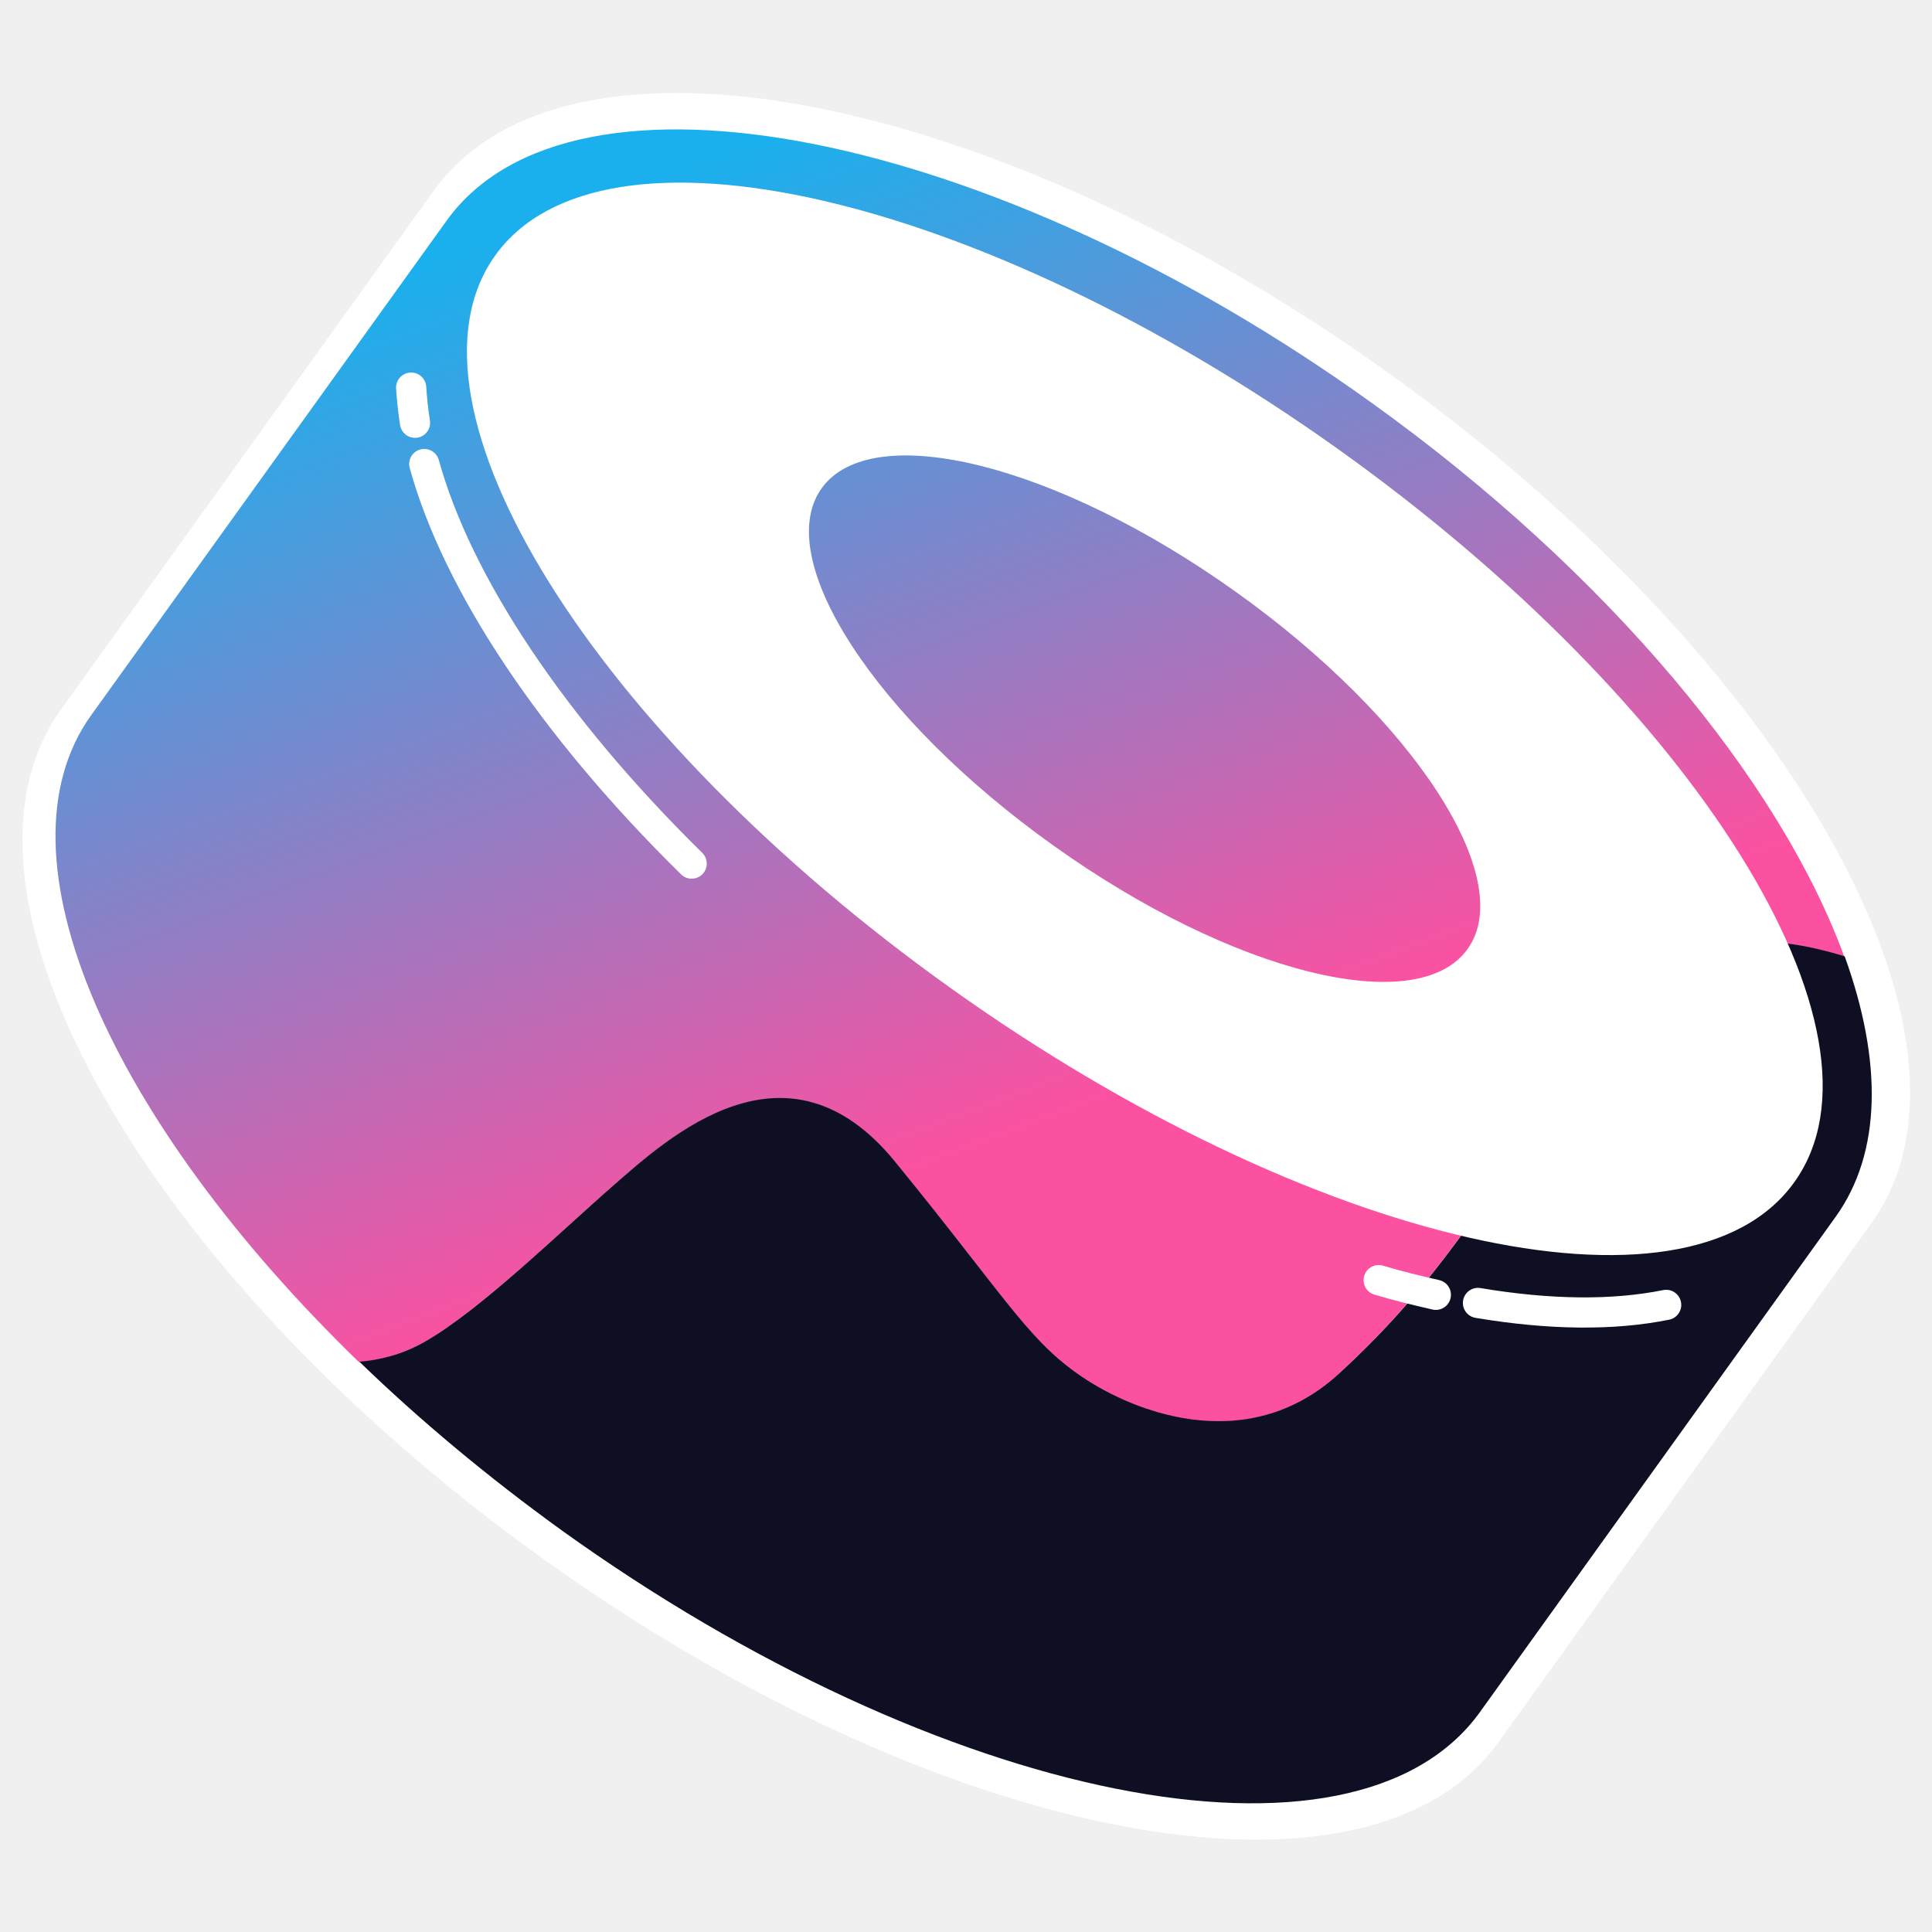
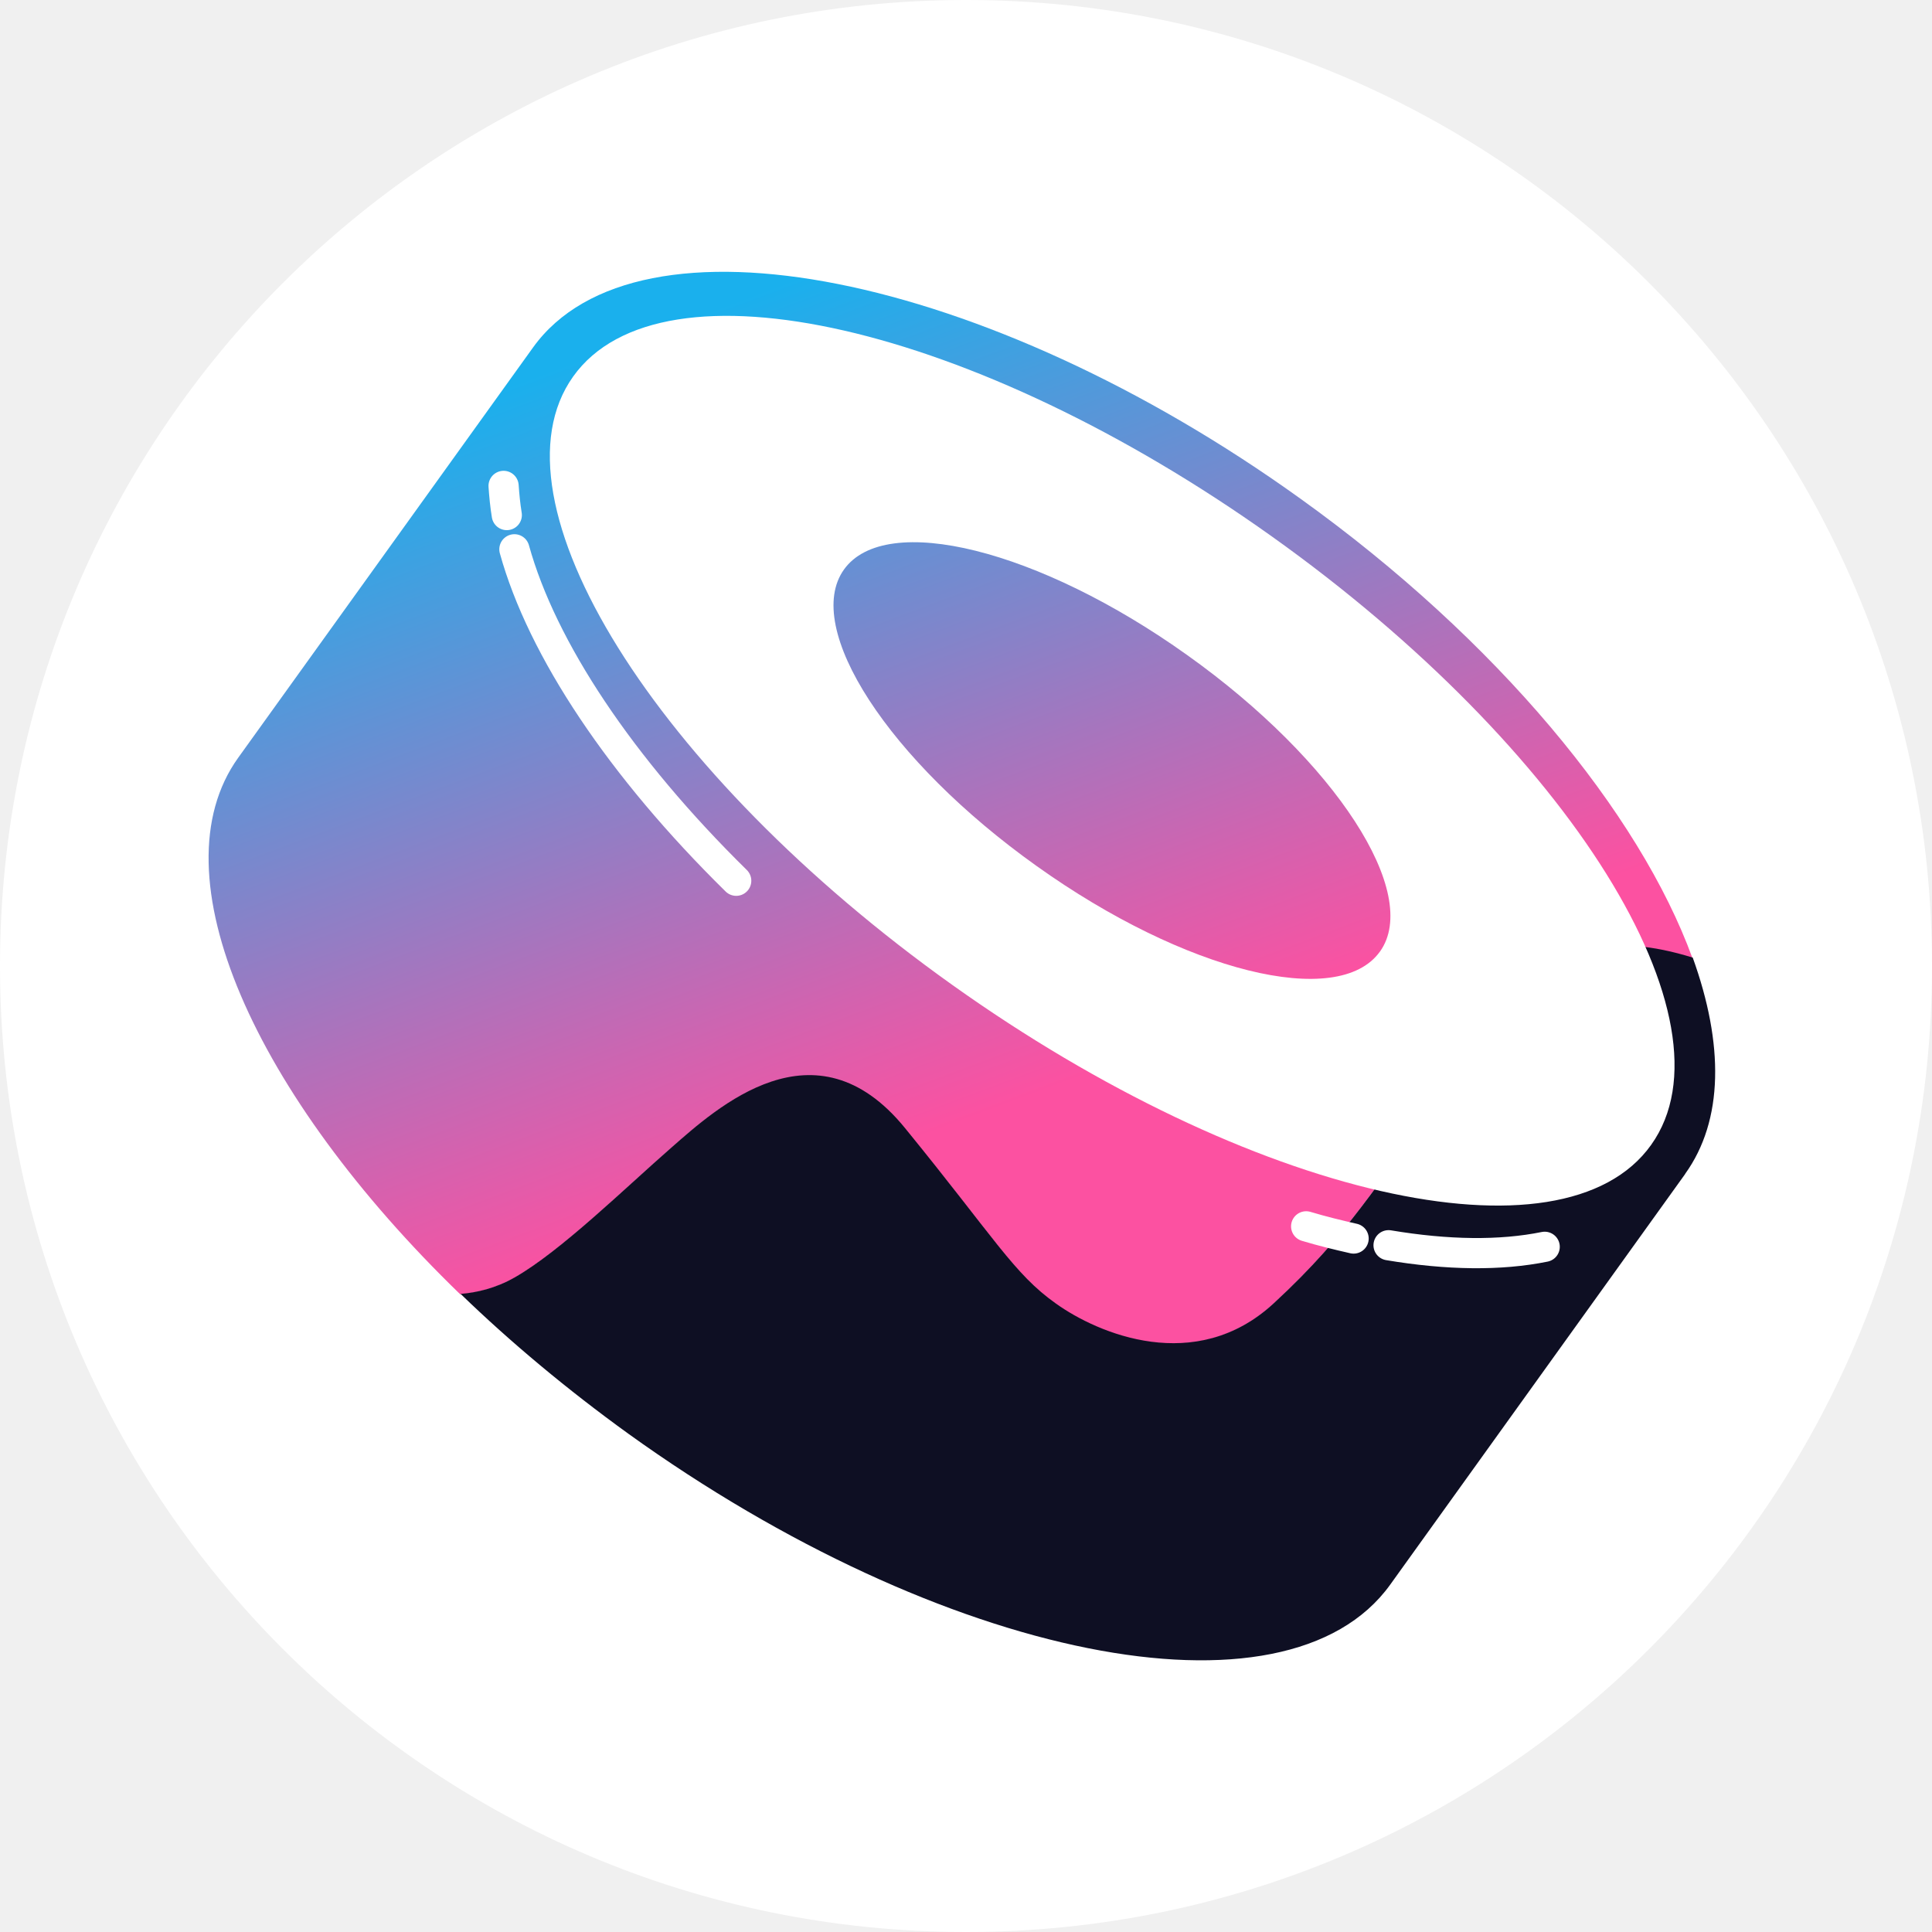
<svg xmlns="http://www.w3.org/2000/svg" fill="none" height="32" viewBox="0 0 32 32" width="32">
-   <linearGradient id="a" gradientUnits="userSpaceOnUse" x1="18.905" x2="11.057" y1="23.844" y2="2.875">
+   <linearGradient id="a" gradientUnits="userSpaceOnUse" x1="18.374" x2="11.864" y1="22.503" y2="5.108">
    <stop offset=".244" stop-color="#fc51a1" />
    <stop offset="1" stop-color="#1ab0ed" />
  </linearGradient>
-   <path d="m23.04 6.208c-6.573-4.723-13.67-6.086-15.853-3.053-1.248 1.741-4.928 6.854-6.176 8.595-2.176 3.034 1.382 9.325 7.955 14.048 6.573 4.723 13.67 6.093 15.853 3.059 1.248-1.741 4.928-6.854 6.176-8.595 2.182-3.04-1.382-9.331-7.955-14.054z" fill="#fff" />
-   <path d="m30.547 15.846c-3.315-1.03-3.91 1.466-5.101 2.957-1.235 1.555-1.715 2.515-3.27 3.949s-3.507.602-4.346 0-1.216-1.318-3.014-3.507c-1.792-2.195-3.75-.397-4.666.397-.915.8-2.214 2.074-3.13 2.592-.378.211-.762.301-1.075.326-4.109-3.981-6.106-8.384-4.435-10.714 1.19-1.658 4.698-6.534 5.888-8.192 2.08-2.893 9.043-1.491 15.315 3.014 3.936 2.822 6.778 6.278 7.834 9.178z" fill="url(#a)" />
-   <path d="m30.4 20.16c-1.19 1.658-4.698 6.541-5.888 8.198-2.08 2.893-8.947 1.491-15.213-3.014-1.222-.883-2.349-1.824-3.347-2.79.314-.026.691-.109 1.075-.326.915-.518 2.214-1.792 3.13-2.592s2.874-2.592 4.666-.397 2.176 2.912 3.014 3.507c.838.602 2.79 1.434 4.346 0s2.035-2.394 3.27-3.949c1.184-1.491 1.786-3.987 5.101-2.957.621 1.722.621 3.245-.154 4.32z" fill="#0e0f23" />
+   <path d="m32 16c0 8.837-7.163 16-16 16-8.837 0-16-7.163-16-16 0-8.837 7.163-16 16-16 8.837 0 16 7.163 16 16z" fill="#fff" />
+   <path d="m21.805 7.872c-5.453-3.918-11.341-5.049-13.151-2.532-1.035 1.444-4.088 5.686-5.123 7.13-1.805 2.517 1.147 7.736 6.599 11.654 5.453 3.918 11.341 5.054 13.151 2.538 1.035-1.444 4.088-5.686 5.123-7.13 1.81-2.522-1.147-7.741-6.599-11.659z" fill="#fff" />
+   <path d="m28.032 15.869c-2.75-.855-3.244 1.216-4.231 2.453-1.025 1.29-1.423 2.087-2.713 3.276-1.29 1.189-2.909.499-3.605 0-.696-.499-1.009-1.094-2.501-2.909-1.487-1.821-3.111-.329-3.87.329-.759.664-1.837 1.72-2.596 2.15-.313.175-.632.25-.892.271-3.409-3.302-5.065-6.955-3.679-8.888.988-1.375 3.897-5.421 4.884-6.796 1.725-2.4 7.502-1.237 12.705 2.501 3.265 2.341 5.622 5.208 6.498 7.613z" fill="url(#a)" />
+   <path d="m27.911 19.446c-.988 1.375-3.897 5.426-4.885 6.801-1.726 2.4-7.422 1.237-12.62-2.501-1.014-.733-1.948-1.513-2.777-2.315.26-.021.573-.09.892-.271.759-.43 1.837-1.487 2.596-2.15.759-.664 2.384-2.15 3.87-.329 1.486 1.821 1.805 2.416 2.501 2.909.696.499 2.315 1.189 3.605 0 1.29-1.189 1.688-1.986 2.713-3.276.982-1.237 1.481-3.308 4.231-2.453.515 1.428.515 2.692-.127 3.584z" fill="#0e0f23" />
  <g stroke="#fff" stroke-linecap="round" stroke-miterlimit="10" stroke-width=".5">
-     <path d="m23.782 21.446c-.307-.07-.627-.147-.947-.243" />
-     <path d="m27.597 21.613c-.883.179-1.939.166-3.117-.032" />
-     <path d="m6.874 7.002c-.032-.198-.051-.39-.064-.582" />
-     <path d="m11.456 14.304c-2.304-2.266-3.878-4.627-4.429-6.618" />
+     <path d="m22.42 20.514c-.255-.058-.52-.122-.786-.202" />
+     <path d="m25.585 20.651c-.733.149-1.609.138-2.586-.026" />
+     <path d="m8.394 8.531c-.027-.165-.042-.324-.053-.483" />
+     <path d="m12.194 14.588c-1.911-1.879-3.217-3.838-3.674-5.49" />
  </g>
-   <path d="m22.151 7.43c-5.946-4.237-12.192-5.664-13.952-3.194s1.626 7.91 7.571 12.147c5.946 4.237 12.192 5.664 13.952 3.194 1.766-2.47-1.626-7.91-7.571-12.147zm2.157 8.288c-.832 1.165-3.898.403-6.854-1.709-2.957-2.106-4.678-4.755-3.846-5.92s3.898-.403 6.854 1.709c2.957 2.106 4.678 4.762 3.846 5.92z" fill="#fff" />
+   <path d="m21.067 8.886c-4.932-3.515-10.114-4.699-11.574-2.649-1.46 2.049 1.349 6.562 6.281 10.077 4.932 3.515 10.114 4.699 11.574 2.649 1.465-2.049-1.349-6.562-6.281-10.077zm1.789 6.875c-.69.966-3.233.335-5.686-1.417-2.453-1.747-3.881-3.945-3.191-4.911.69-.966 3.233-.334 5.686 1.418 2.453 1.747 3.881 3.95 3.191 4.911z" fill="#fff" />
</svg>
